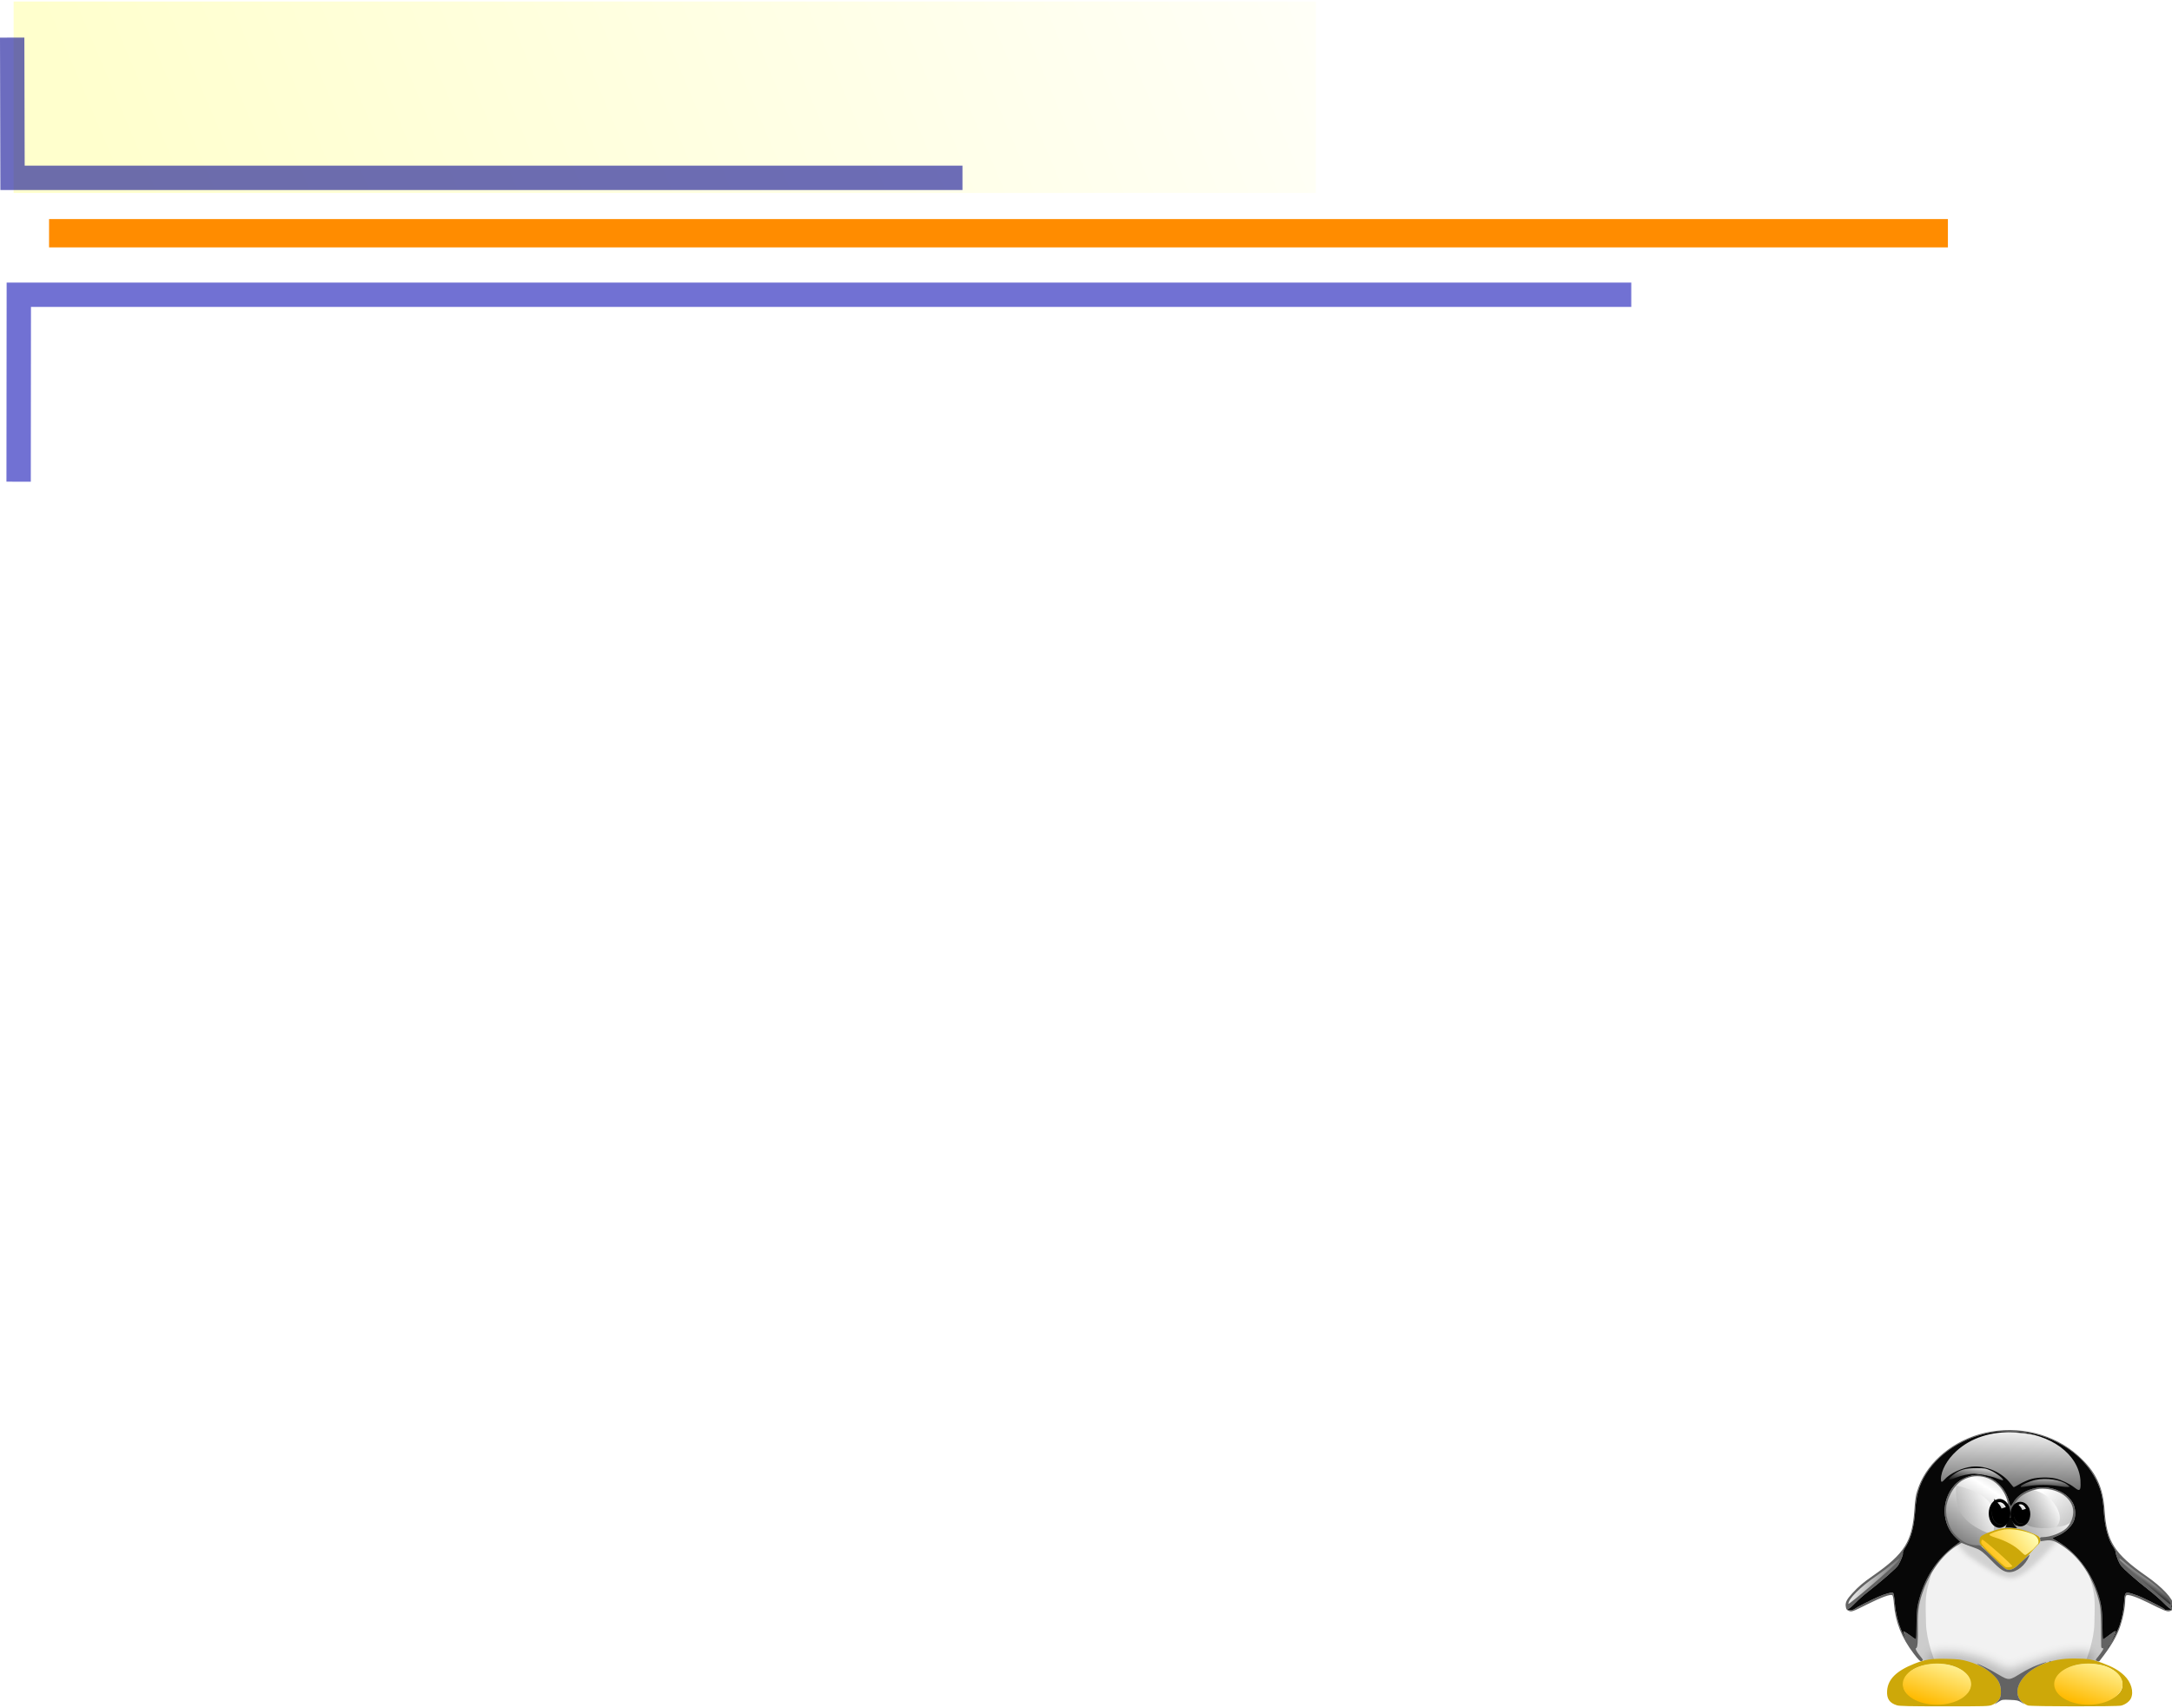
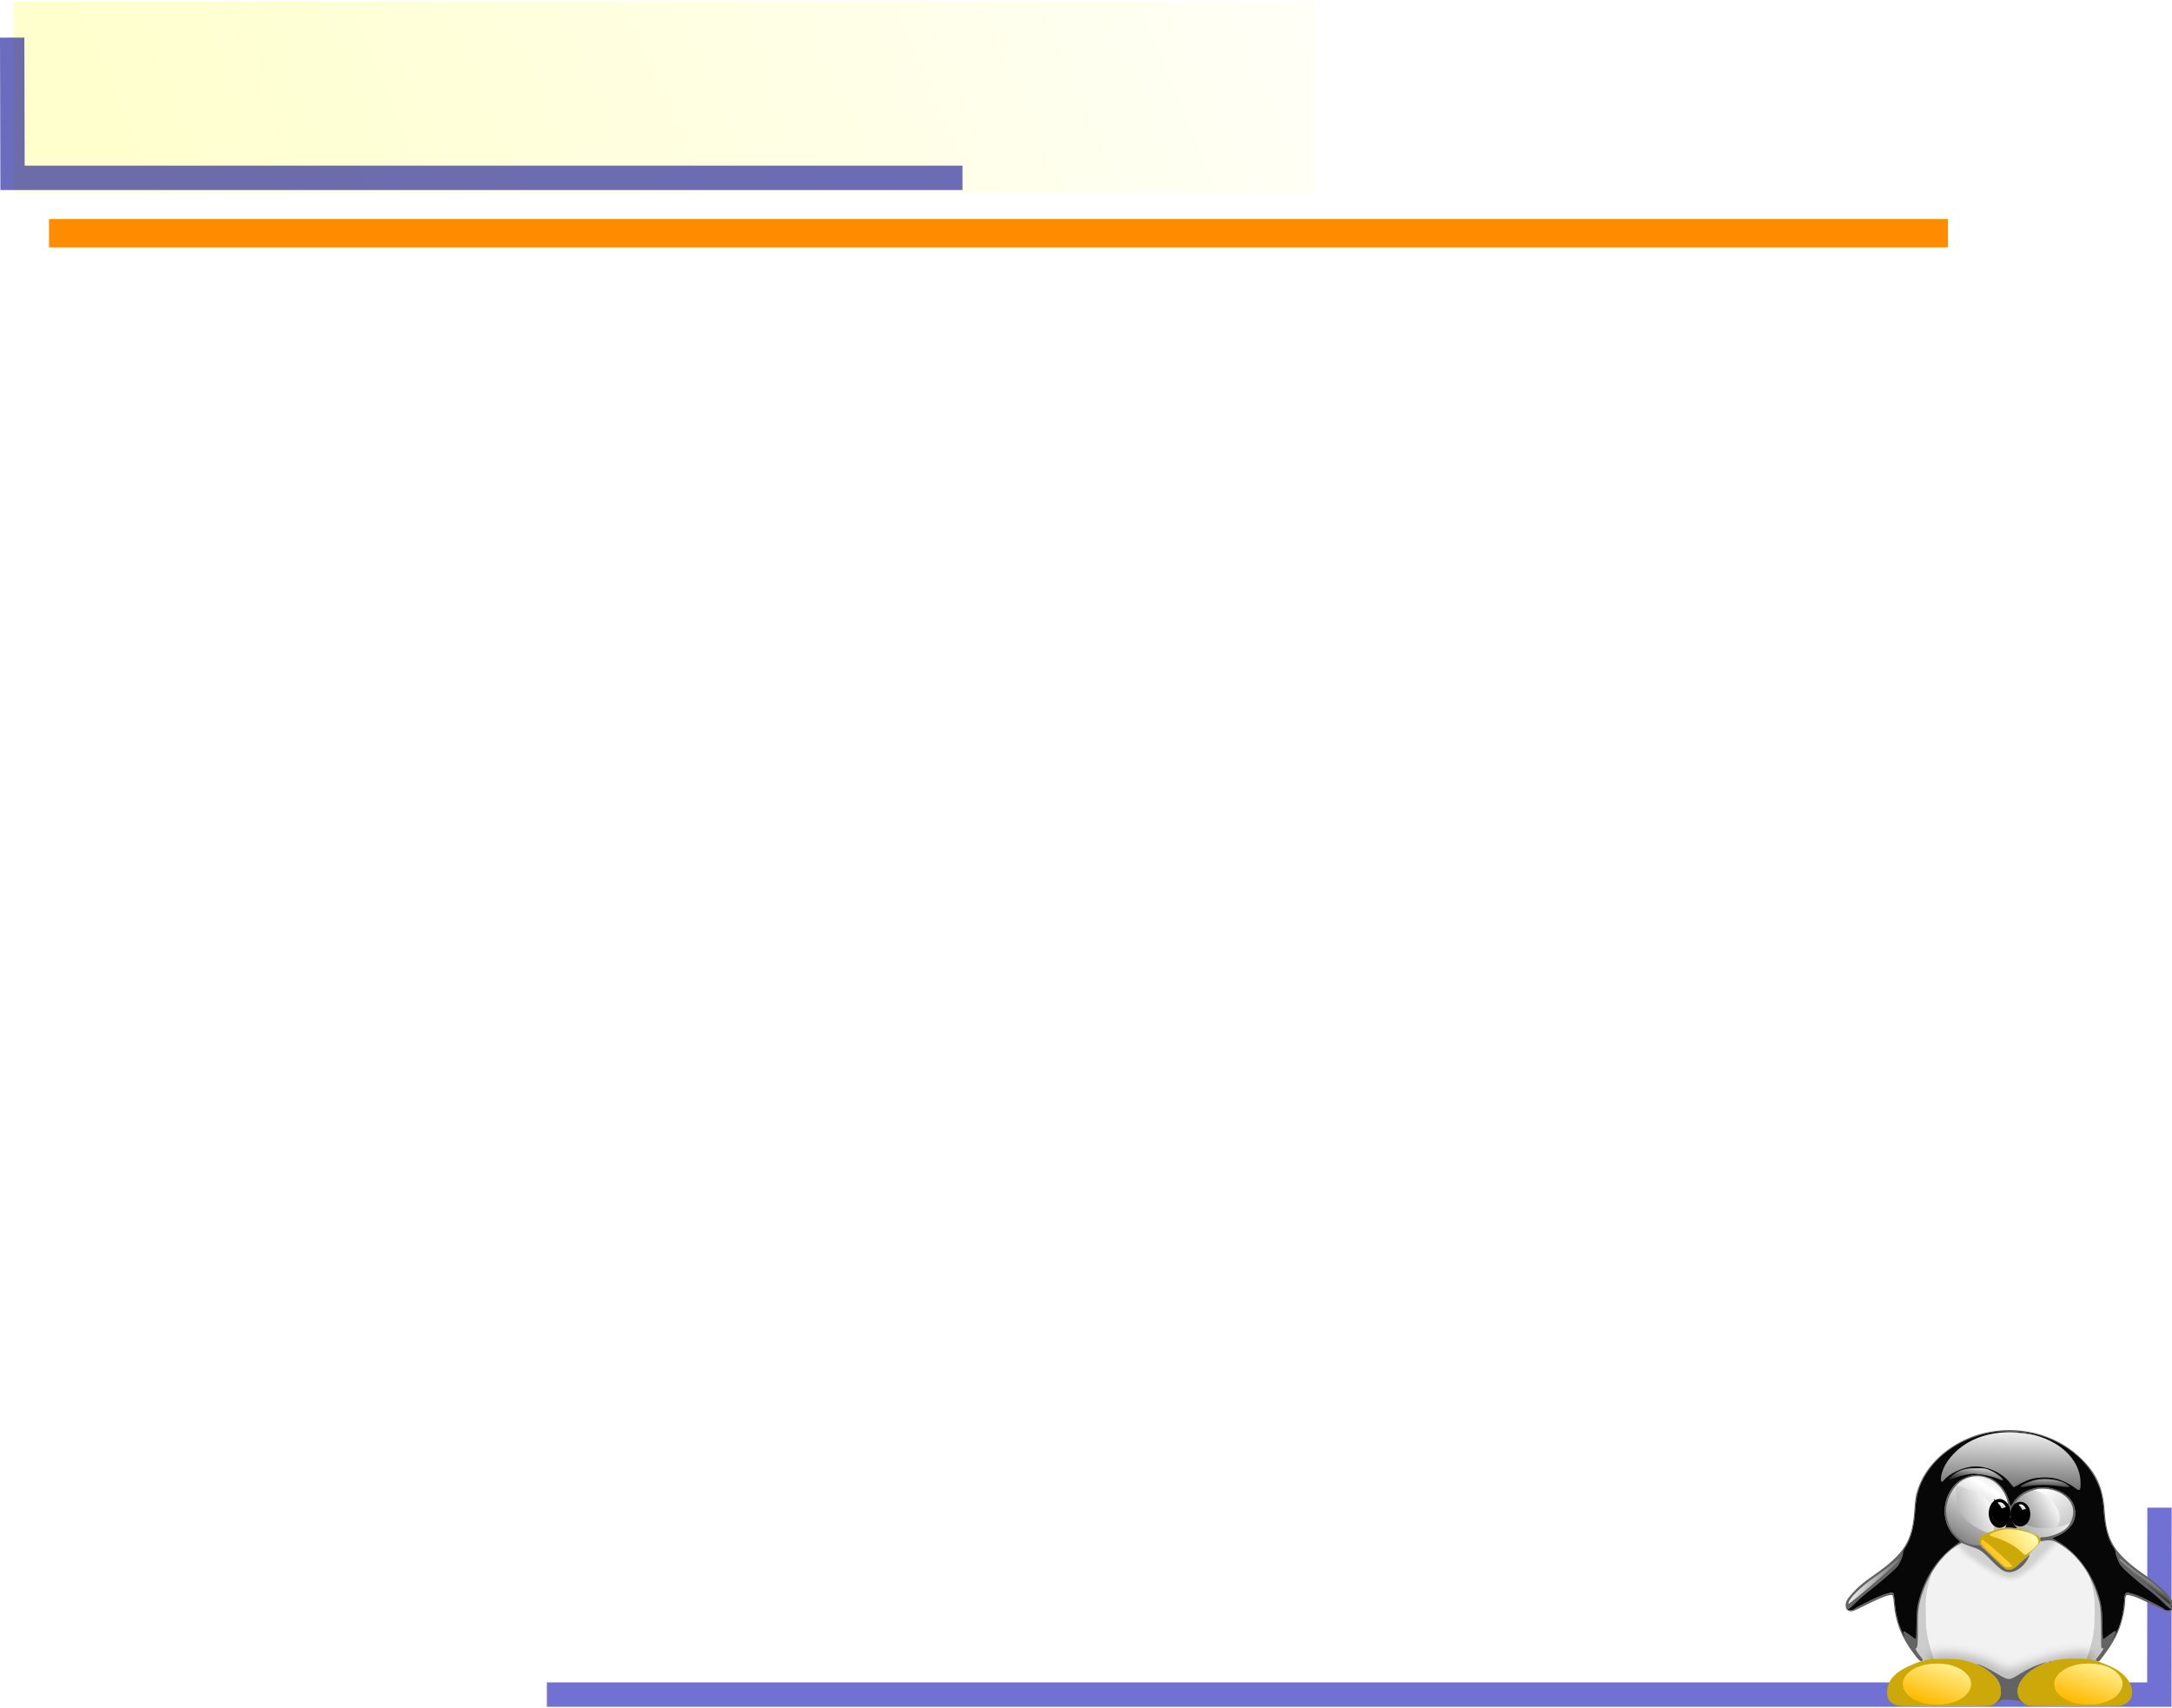
<svg xmlns="http://www.w3.org/2000/svg" xmlns:xlink="http://www.w3.org/1999/xlink" width="201.287mm" height="158.212mm" viewBox="0 0 713.221 560.592" id="svg2" version="1.1">
  <defs id="defs4">
    <linearGradient id="linearGradient4162">
      <stop style="stop-color:#ffff00;stop-opacity:1;" offset="0" id="stop4164" />
      <stop style="stop-color:#ffff00;stop-opacity:0;" offset="1" id="stop4166" />
    </linearGradient>
    <linearGradient xlink:href="#linearGradient4162" id="linearGradient4168" x1="88.571" y1="203.791" x2="508.571" y2="26.648" gradientUnits="userSpaceOnUse" gradientTransform="matrix(1.004427,0,0,1,2.829755,0)" />
    <linearGradient id="linearGradient23837">
      <stop style="stop-color:#ffba00;stop-opacity:1;" offset="0" id="stop23839" />
      <stop style="stop-color:#ffffba;stop-opacity:1;" offset="1" id="stop23841" />
    </linearGradient>
    <linearGradient id="linearGradient10084">
      <stop id="stop10086" offset="0" style="stop-color:#000000;stop-opacity:1;" />
      <stop id="stop10088" offset="1" style="stop-color:#000000;stop-opacity:0;" />
    </linearGradient>
    <linearGradient id="linearGradient5197">
      <stop id="stop5199" offset="0" style="stop-color:#000000;stop-opacity:1;" />
      <stop id="stop5201" offset="1" style="stop-color:#ffffff;stop-opacity:1;" />
    </linearGradient>
    <linearGradient gradientUnits="userSpaceOnUse" y2="428.583" x2="547.334" y1="446.524" x1="533.033" id="linearGradient3231" xlink:href="#linearGradient5197" />
    <linearGradient spreadMethod="reflect" gradientUnits="userSpaceOnUse" y2="314.54" x2="358.502" y1="435.385" x1="263.61" id="linearGradient7163" xlink:href="#linearGradient5197" gradientTransform="matrix(0.29354,0,0,0.241122,577.0685,489.1428)" />
    <linearGradient gradientUnits="userSpaceOnUse" y2="343.166" x2="361.57" y1="401.767" x1="228.8" id="linearGradient8142" xlink:href="#linearGradient5197" />
    <linearGradient gradientUnits="userSpaceOnUse" y2="331.954" x2="370.982" y1="353.78" x1="353.828" id="linearGradient10090" xlink:href="#linearGradient5197" />
    <linearGradient gradientUnits="userSpaceOnUse" y2="341.97" x2="450.774" y1="420.784" x1="283.116" id="linearGradient11090" xlink:href="#linearGradient5197" gradientTransform="matrix(0.3144606,0,0,0.2929151,566.692,471.1501)" />
    <linearGradient gradientUnits="userSpaceOnUse" y2="334.342" x2="432.982" y1="383.675" x1="335.762" id="linearGradient13044" xlink:href="#linearGradient5197" />
    <linearGradient gradientUnits="userSpaceOnUse" y2="312.987" x2="411.609" y1="496.834" x1="584.447" id="linearGradient14025" xlink:href="#linearGradient5197" />
    <linearGradient spreadMethod="repeat" gradientUnits="userSpaceOnUse" y2="225.323" x2="383.809" y1="378.88" x1="379.113" id="linearGradient15004" xlink:href="#linearGradient5197" />
    <linearGradient gradientUnits="userSpaceOnUse" y2="276.245" x2="338.832" y1="305.531" x1="333.627" id="linearGradient16954" xlink:href="#linearGradient5197" />
    <linearGradient gradientUnits="userSpaceOnUse" y2="287.509" x2="416.674" y1="314.992" x1="416.037" id="linearGradient17933" xlink:href="#linearGradient5197" />
    <filter style="color-interpolation-filters:sRGB" id="filter19925" height="1.217" y="-0.108" width="1.118" x="-0.059">
      <feGaussianBlur id="feGaussianBlur19927" stdDeviation="3.034" />
    </filter>
    <filter style="color-interpolation-filters:sRGB" id="filter21885" height="1.543" y="-0.272" width="1.15" x="-0.075">
      <feGaussianBlur id="feGaussianBlur21887" stdDeviation="6.092" />
    </filter>
    <linearGradient gradientUnits="userSpaceOnUse" y2="538.18" x2="300.019" y1="598.482" x1="278.782" id="linearGradient23835" xlink:href="#linearGradient23837" gradientTransform="matrix(0.3068073,0,0,0.290879,623.6382,459.7933)" />
    <linearGradient gradientUnits="userSpaceOnUse" y2="371.665" x2="406.499" y1="409.873" x1="346.896" id="linearGradient4182" xlink:href="#linearGradient23837" />
    <linearGradient gradientUnits="userSpaceOnUse" y2="627.552" x2="375.171" y1="481.127" x1="375.171" id="linearGradient5169" xlink:href="#linearGradient5197" />
    <linearGradient gradientUnits="userSpaceOnUse" y2="423.268" x2="195.341" y1="450.158" x1="267.005" id="linearGradient7141" xlink:href="#linearGradient5197" />
    <linearGradient gradientTransform="matrix(0.2814601,0,0,0.2448662,581.5723,487.6912)" y2="287.509" x2="416.674" y1="314.992" x1="416.037" gradientUnits="userSpaceOnUse" id="linearGradient2380" xlink:href="#linearGradient5197" />
    <linearGradient gradientTransform="matrix(0.2814601,0,0,0.2448662,581.5723,487.6912)" y2="276.245" x2="338.832" y1="305.531" x1="333.627" gradientUnits="userSpaceOnUse" id="linearGradient2383" xlink:href="#linearGradient5197" />
    <linearGradient gradientTransform="matrix(0.2814601,0,0,0.2448662,581.5723,487.6912)" y2="225.323" x2="383.809" y1="378.88" x1="379.113" spreadMethod="repeat" gradientUnits="userSpaceOnUse" id="linearGradient2386" xlink:href="#linearGradient5197" />
    <linearGradient gradientTransform="matrix(0.2814601,0,0,0.2448662,581.5723,487.6912)" y2="423.268" x2="195.341" y1="450.158" x1="267.005" gradientUnits="userSpaceOnUse" id="linearGradient2390" xlink:href="#linearGradient5197" />
    <linearGradient gradientTransform="matrix(0.2814601,0,0,0.2448662,581.5723,487.6912)" y2="371.665" x2="406.499" y1="409.873" x1="346.896" gradientUnits="userSpaceOnUse" id="linearGradient2397" xlink:href="#linearGradient23837" />
    <linearGradient gradientTransform="matrix(0.2814601,0,0,0.2448662,581.5723,487.6912)" y2="343.166" x2="361.57" y1="401.767" x1="228.8" gradientUnits="userSpaceOnUse" id="linearGradient2401" xlink:href="#linearGradient5197" />
    <linearGradient gradientTransform="matrix(0.2814601,0,0,0.2448662,581.5723,487.6912)" y2="334.342" x2="432.982" y1="383.675" x1="335.762" gradientUnits="userSpaceOnUse" id="linearGradient2404" xlink:href="#linearGradient5197" />
    <linearGradient gradientTransform="matrix(0.2814601,0,0,0.2448662,581.5723,487.6912)" y2="312.987" x2="411.609" y1="496.834" x1="584.447" gradientUnits="userSpaceOnUse" id="linearGradient2407" xlink:href="#linearGradient5197" />
    <linearGradient gradientTransform="matrix(0.2814601,0,0,0.2448662,581.5723,487.6912)" y2="428.583" x2="547.334" y1="446.524" x1="533.033" gradientUnits="userSpaceOnUse" id="linearGradient2411" xlink:href="#linearGradient5197" />
    <linearGradient xlink:href="#linearGradient5197" id="linearGradient3643" gradientUnits="userSpaceOnUse" x1="353.828" y1="353.78" x2="370.982" y2="331.954" gradientTransform="matrix(0.3166427,0,0,0.2448662,568.4339,487.6912)" />
    <linearGradient xlink:href="#linearGradient23837" id="linearGradient3645" gradientUnits="userSpaceOnUse" x1="278.782" y1="598.482" x2="300.019" y2="538.18" gradientTransform="matrix(0.3068073,0,0,0.290879,573.9147,459.7933)" />
  </defs>
  <g id="layer1" transform="translate(-27.05741,-74.71935)">
    <rect style="opacity:0.198;fill:url(#linearGradient4168);fill-opacity:1;stroke:#66b189;stroke-width:1;stroke-miterlimit:4;stroke-dasharray:none;stroke-opacity:0" id="rect4136" width="427.599" height="62.857" x="31.528" y="75.219" />
    <path style="fill:none;fill-rule:evenodd;stroke:#ff8c00;stroke-width:9.3;stroke-linecap:butt;stroke-linejoin:miter;stroke-miterlimit:4;stroke-dasharray:none;stroke-opacity:1" d="m 43.166,151.306 623.525,1e-5" id="path4170" />
-     <path style="fill:none;fill-rule:evenodd;stroke:#0000b1;stroke-width:8;stroke-linecap:butt;stroke-linejoin:miter;stroke-miterlimit:4;stroke-dasharray:none;stroke-opacity:0.556" d="m 33.172,232.894 0.06,-61.385 529.487,0" id="path4172" />
+     <path style="fill:none;fill-rule:evenodd;stroke:#0000b1;stroke-width:8;stroke-linecap:butt;stroke-linejoin:miter;stroke-miterlimit:4;stroke-dasharray:none;stroke-opacity:0.556" d="m 736.177,569.803 -0.06,61.385 -529.487,0" id="path4172" />
    <path style="fill:none;fill-rule:evenodd;stroke:#000091;stroke-width:8;stroke-linecap:butt;stroke-linejoin:miter;stroke-miterlimit:4;stroke-dasharray:none;stroke-opacity:0.575" d="m 31.057,87.067 0.117,46.055 311.931,0" id="path4172-2" />
    <path style="fill:#f2f2f2;fill-opacity:1;fill-rule:evenodd;stroke:none" d="m 661.716,620.494 c 0,0 -1.522,-1.986 -1.775,-2.427 -0.254,-0.441 -4.438,-14.342 -3.424,-18.976 1.014,-4.634 1.395,-8.164 2.283,-9.157 0.888,-0.993 5.96,-6.509 6.594,-6.84 0.634,-0.331 3.297,-4.082 4.946,-4.082 1.649,0 13.442,4.634 14.964,4.413 1.522,-0.221 8.116,-0.221 8.623,-0.552 0.507,-0.331 2.409,-1.655 2.409,-1.655 l 1.775,-0.883 c 0,0 4.058,-0.331 4.819,-0.331 0.761,0 5.58,2.427 6.848,3.641 1.268,1.214 9.257,9.157 9.13,13.349 -0.127,4.192 0,7.502 -0.507,8.715 -0.507,1.214 -1.902,5.516 -2.283,6.73 -0.38,1.214 -1.141,3.751 -1.268,4.744 -0.127,0.993 -1.522,1.986 -2.029,2.427 -0.507,0.441 -7.101,1.324 -8.369,1.765 -1.268,0.441 -5.199,2.868 -6.34,3.31 -1.141,0.441 -3.677,1.986 -3.677,1.986 0,0 -3.551,3.089 -4.312,3.42 -0.761,0.331 -7.228,1.434 -9.511,0.221 -2.283,-1.214 -4.819,-3.31 -5.96,-4.523 -1.141,-1.214 -3.677,-3.53 -4.565,-4.192 -0.888,-0.662 -8.369,-0.883 -8.369,-1.103 z" id="path17935" />
    <path style="opacity:0.137;fill:#000000;fill-opacity:1;fill-rule:evenodd;stroke:#000000;stroke-width:3.809px;stroke-linecap:butt;stroke-linejoin:miter;stroke-opacity:1;filter:url(#filter19925)" d="m 318.083,382.63 4.956,1.802 8.335,4.055 5.632,2.027 6.082,0 7.885,0 37.62,-3.154 5.857,-1.352 6.533,-3.379 10.588,-4.055 5.181,-0.901 4.28,0.451 2.703,-0.451 2.027,2.253 2.929,5.407 3.604,8.56 c 0,0 -36.043,50.911 -53.164,50.01 -17.121,-0.901 -48.601,-30.67 -46.631,-27.258 1.97,3.412 -22.978,-27.708 -22.978,-27.708 l 8.56,-6.308 z" id="path18906" transform="matrix(0.2880892,0,0,0.2572206,578.1385,478.2844)" />
    <ellipse style="fill:url(#linearGradient7163);fill-opacity:1;stroke:none" id="path6186" cx="676.286" cy="570.842" rx="10.225" ry="11.787" />
    <path id="path6184" d="m 662.281,619.967 c 0,0 -2.693,-6.735 -2.777,-12.153 -0.084,-5.418 -0.421,-8.566 0.757,-12.666 1.178,-4.1 1.178,-4.612 1.178,-4.612 l -6.059,10.103 c 0,0 -0.926,4.466 -1.01,4.905 -0.084,0.439 0.757,8.493 0.757,8.493 l 0.926,2.782 2.02,2.782 1.178,0.952 3.03,-0.586 z" style="fill:#cccccc;fill-opacity:1;fill-rule:evenodd;stroke:none" />
    <path style="fill:#cccccc;fill-opacity:1;fill-rule:evenodd;stroke:none" d="m 712.009,620.114 c 0,0 2.693,-6.735 2.777,-12.153 0.084,-5.418 0.421,-8.566 -0.757,-12.666 -1.178,-4.1 -1.178,-4.612 -1.178,-4.612 l 6.059,10.103 c 0,0 0.926,4.466 1.01,4.905 0.084,0.439 -0.757,8.493 -0.757,8.493 l -0.926,2.782 -2.02,2.782 -1.178,0.952 -3.03,-0.586 z" id="path4226" />
    <path style="fill:url(#linearGradient2411);fill-opacity:1;fill-rule:evenodd;stroke:none" d="m 722.745,586.142 0.366,1.273 15.296,13.562 1.464,1.082 0.585,-0.255 -0.659,-1.655 -2.122,-2.61 -2.708,-2.547 -4.537,-3.374 -2.927,-2.037 -2.488,-1.974 -1.025,-0.891 -0.439,-0.318 -0.805,-0.255 z" id="path2253" />
    <ellipse style="fill:url(#linearGradient11090);fill-opacity:1;stroke:none" id="path10113" cx="697.661" cy="571.318" rx="10.624" ry="8.145" />
    <path style="fill:url(#linearGradient2407);fill-opacity:1;fill-rule:evenodd;stroke:none" d="m 701.743,576.187 c 0,0 2.272,-0.146 3.282,-0.512 1.01,-0.366 2.44,-1.245 2.44,-1.245 0,0 2.188,-3.514 -1.01,-7.614 -3.198,-4.1 -11.192,-3.295 -11.192,-3.295 l -1.01,0.512 7.49,12.153 z" id="path13048" />
    <path style="fill:url(#linearGradient2404);fill-opacity:1;fill-rule:evenodd;stroke:none" d="m 694.758,564.034 0,0 c 0,0 4.713,0.732 7.49,5.418 2.777,4.686 -0.168,6.809 -0.168,6.809 0,0 -5.554,0.952 -8.92,-0.586 -3.366,-1.537 -4.965,-6.662 -4.965,-6.662 0,0 0.168,-1.684 2.693,-3.148 2.525,-1.464 3.955,-1.757 3.871,-1.83 z" id="path12067" />
    <path style="fill:url(#linearGradient2401);fill-opacity:1;fill-rule:evenodd;stroke:none" d="m 669.428,562.569 c 0,0 -0.842,6.589 2.609,10.542 3.45,3.953 9.425,5.564 9.425,5.564 0,0 1.767,-7.321 -1.515,-11.055 -3.282,-3.734 -10.519,-5.052 -10.519,-5.052 z" id="path7165" />
    <path style="opacity:0.216;fill:#000000;fill-opacity:1;fill-rule:evenodd;stroke:none;filter:url(#filter21885)" d="m 119.812,934.527 c 0,0 15.016,-5.005 36.945,2.622 21.928,7.627 31.701,15.255 32.654,15.731 0.953,0.477 18.83,10.964 18.83,10.964 0,0 6.674,3.575 16.446,0.238 9.772,-3.337 28.126,-15.731 31.224,-18.353 3.099,-2.622 20.737,-9.534 24.074,-10.011 3.337,-0.477 10.011,-1.907 15.255,-1.907 5.244,0 10.487,0.238 10.487,0.238 l 3.814,-8.581 1.668,-10.011 c 0,0 -7.627,-5.959 -27.887,-2.86 -20.26,3.099 -42.427,12.633 -56.966,17.638 -14.539,5.005 -9.057,4.767 -13.824,5.482 -4.767,0.715 -21.69,-11.203 -30.509,-14.301 -8.819,-3.099 -25.98,-8.581 -36.706,-8.819 -10.726,-0.238 -17.876,-0.715 -21.213,0.953 -3.337,1.668 -7.627,5.005 -7.627,5.005 l 3.337,15.97 z" id="path20898" transform="matrix(0.2814601,0,0,0.2448662,627.2806,393.8607)" />
    <path style="fill:url(#linearGradient2397);fill-opacity:1;fill-rule:evenodd;stroke:none" d="m 677.811,579.635 c -0.129,0.028 -0.419,0.784 -0.419,0.784 0,0 -0.129,0.392 -0.064,0.672 0.064,0.28 0,0.532 0.161,0.756 0.161,0.224 7.631,7.423 7.631,7.423 0,0 0.483,0.672 1.352,0.588 0.869,-0.084 1.159,-0.168 1.417,-0.308 0.258,-0.14 6.536,-5.63 6.536,-5.63 l 2.222,-2.465 c 0,0 0.161,-0.588 0.097,-1.12 -0.064,-0.532 -1.063,-1.401 -1.063,-1.401 0,0 -0.966,-0.56 -1.224,-0.644 -0.258,-0.084 -4.089,-1.513 -6.536,-1.569 -2.447,-0.056 -6.311,0.812 -6.311,0.812 l -3.799,2.101 z" id="path3205" />
    <path id="path2227" d="m 649.95,634.71 c -2.448,-0.759 -3.397,-2.166 -3.223,-4.777 0.25,-3.758 2.998,-6.498 8.876,-8.851 3.594,-1.439 5.794,-1.767 10.897,-1.627 3.608,0.099 4.588,0.215 6.626,0.785 4.541,1.27 8.337,3.655 9.97,6.265 0.853,1.364 1.238,3.619 0.891,5.226 -0.245,1.136 -1.402,2.312 -2.828,2.876 -1.057,0.418 -2.163,0.449 -15.633,0.444 -11.552,-0.004 -14.715,-0.073 -15.577,-0.341 z m 15.689,-2.852 c 6.092,-0.265 6.237,-0.284 6.99,-0.899 2.62,-2.14 1.749,-5.918 -1.858,-8.06 -2.267,-1.346 -4.73,-1.863 -8.28,-1.735 -4.857,0.175 -8.181,1.671 -9.734,4.382 -1.239,2.162 -0.766,4.471 1.212,5.919 1.081,0.791 1.886,0.818 11.67,0.393 z m 27.33,2.915 c -0.464,-0.14 -1.307,-0.639 -1.872,-1.108 -3.784,-3.142 -0.555,-9.43 6.308,-12.284 3.515,-1.462 6.651,-2.047 10.896,-2.032 4.335,0.015 5.882,0.271 9.273,1.536 3.328,1.242 5.252,2.347 7.031,4.041 2.276,2.166 3.207,5.386 2.177,7.529 -0.489,1.019 -1.872,2.033 -3.213,2.357 -1.427,0.345 -29.448,0.31 -30.6,-0.038 z m 29.15,-3.308 c 3.754,-2.748 1.741,-7.741 -3.888,-9.643 -2.268,-0.767 -6.758,-0.934 -9.259,-0.345 -6.046,1.424 -8.932,6.217 -5.63,9.351 l 0.91,0.864 4.069,0.181 c 2.238,0.099 6.054,0.197 8.48,0.218 l 4.411,0.038 0.906,-0.663 z m -36.513,-41.524 c -0.335,-0.164 -2.391,-2.06 -4.571,-4.215 -3.612,-3.571 -3.963,-4.001 -3.965,-4.852 -10e-4,-0.514 0.129,-1.148 0.289,-1.409 0.363,-0.59 2.828,-1.682 5.65,-2.502 3.638,-1.057 7.217,-0.596 12.113,1.561 0.564,0.249 1.229,0.629 1.478,0.845 0.551,0.479 0.587,1.573 0.072,2.185 -0.345,0.41 -0.368,0.383 -0.255,-0.288 0.175,-1.037 -0.595,-2.186 -1.834,-2.734 -2.844,-1.258 -7.099,-1.933 -9.564,-1.517 -2.053,0.347 -4.714,1.302 -4.714,1.691 0,0.179 0.822,0.574 1.829,0.881 3.636,1.107 6.677,2.786 8.615,4.756 0.549,0.558 1.142,1.015 1.318,1.015 0.176,0 0.879,-0.468 1.563,-1.041 1.901,-1.59 0.948,-0.359 -1.975,2.553 -3.226,3.214 -4.466,3.843 -6.048,3.07 z m 2.219,-0.871 c 0.312,-0.263 -9.494,-8.957 -9.873,-8.753 -0.177,0.095 -0.322,0.496 -0.322,0.89 0,0.577 0.743,1.43 3.817,4.378 2.1,2.014 4.031,3.713 4.292,3.775 0.552,0.132 1.79,-0.04 2.086,-0.29 z" style="fill:#cda809" />
    <path style="fill:url(#linearGradient2390);fill-opacity:1;fill-rule:evenodd;stroke:none" d="m 650.168,586.344 c 0,0 -4.725,3.832 -6.087,4.877 -1.361,1.045 -3.244,2.125 -5.446,4.006 -2.202,1.881 -4.165,4.041 -4.285,4.25 -0.12,0.209 -0.801,1.08 -0.761,1.603 0.04,0.523 -0.16,1.219 0.28,1.08 0.44,-0.139 9.25,-7.316 9.851,-7.908 0.601,-0.592 4.885,-4.355 5.766,-5.156 0.881,-0.801 1.402,-1.707 1.402,-1.707 l 0.28,-0.801 0.04,-0.244 -1.041,0 z" id="path6164" />
    <path id="path2225" d="m 682.894,633.524 c 1.055,-1.049 1.336,-2.087 1.141,-4.207 -0.097,-1.05 -0.395,-1.945 -0.938,-2.812 -0.93,-1.487 -3.381,-3.542 -5.513,-4.623 -0.826,-0.419 -1.394,-0.764 -1.261,-0.767 0.514,-0.011 4.363,1.897 6.372,3.159 1.162,0.731 2.556,1.464 3.098,1.63 1.27,0.389 1.921,0.156 5.066,-1.816 1.316,-0.825 3.532,-1.932 4.926,-2.46 3.521,-1.333 4.403,-1.487 1.618,-0.282 -6.831,2.956 -9.947,8.877 -6.439,12.238 l 0.881,0.845 -1.091,-0.697 c -0.964,-0.616 -1.388,-0.71 -3.659,-0.809 -2.545,-0.111 -2.58,-0.104 -3.835,0.692 l -1.267,0.804 0.901,-0.896 z m -27.459,-15.824 c -3.946,-5.182 -6.03,-10.449 -6.471,-16.354 -0.103,-1.375 -0.32,-2.615 -0.484,-2.757 -0.552,-0.481 -3.582,0.613 -8.425,3.04 -4.712,2.362 -4.986,2.458 -5.927,2.067 -0.689,-0.286 -0.853,-0.529 -0.979,-1.444 -0.183,-1.335 0.311,-2.327 2.159,-4.335 2.144,-2.331 3.451,-3.434 6.999,-5.911 10.112,-7.059 12.659,-11.13 13.37,-21.368 0.291,-4.19 0.475,-5.177 1.456,-7.807 3.115,-8.356 11.729,-15.328 21.762,-17.614 11.049,-2.518 22.627,0.333 30.609,7.537 5.769,5.207 8.145,10.185 8.667,18.158 0.655,10.011 3.252,14.083 13.559,21.263 5.399,3.761 8.968,7.585 9.025,9.671 0.034,1.229 -0.327,1.757 -1.355,1.981 -0.787,0.172 -1.74,-0.212 -6.876,-2.772 -3.893,-1.94 -6.641,-2.867 -7.232,-2.44 -0.24,0.173 -0.377,0.819 -0.378,1.773 -10e-4,1.991 -0.656,5.411 -1.554,8.119 -1.185,3.575 -3.157,6.907 -6.923,11.696 -0.102,0.13 -0.422,0.108 -0.769,-0.053 -0.587,-0.273 -0.583,-0.289 0.352,-1.433 0.52,-0.636 1.154,-1.515 1.409,-1.953 0.416,-0.714 0.419,-0.796 0.024,-0.796 -0.335,0 -0.434,-0.249 -0.413,-1.041 0.015,-0.572 -0.017,-3.575 -0.072,-6.673 -0.085,-4.803 -0.195,-5.99 -0.748,-8.067 -2.035,-7.649 -6.026,-13.76 -11.433,-17.503 -2.865,-1.983 -3.99,-2.369 -6.043,-2.074 l -1.648,0.237 -0.115,-0.683 c -0.108,-0.638 -0.049,-0.683 0.892,-0.686 2.513,-0.007 6.111,-1.378 7.743,-2.95 1.347,-1.297 2.233,-3.432 2.23,-5.373 -0.006,-3.891 -3.927,-7.14 -9.067,-7.515 -1.598,-0.117 -2.359,-0.04 -3.917,0.396 -2.158,0.604 -4.355,1.919 -5.355,3.207 l -0.661,0.851 -1.168,3.226 c 0.515,0.083 2.882,-2.909 2.688,-2.891 -0.555,0.051 -0.409,0.824 0.301,1.596 0.568,0.617 0.727,0.67 1.265,0.42 0.763,-0.355 0.766,-0.514 0.022,-1.399 -0.443,-0.527 -0.341,-0.48 0.401,0.188 2.239,2.015 -0.994,4.038 -1.502,6.605 -0.017,0.085 -1.866,-0.775 -1.771,-0.642 0.112,0.157 0.186,1.353 -1.349,1.24 -1.299,-0.096 -0.775,-3.613 -1.304,-3.611 -2.434,0.008 -5.826,1.788 -5.837,-1.179 -0.005,-1.504 0.112,-2.003 0.65,-2.755 0.612,-0.857 1.455,-1.241 1.455,-0.663 0,0.14 0.285,0.608 0.632,1.041 0.348,0.432 0.659,0.827 0.691,0.877 0.168,0.262 1.492,-0.28 1.492,-0.611 0,-0.26 0.153,-0.338 0.462,-0.235 0.813,0.271 0.29,-2.367 -0.875,-4.419 -2.895,-5.096 -8.715,-6.869 -13.519,-4.117 -3.04,1.741 -5.479,6.203 -5.479,10.026 0,1.811 0.719,4.454 1.669,6.137 1.214,2.152 3.929,4.353 6.019,4.882 0.879,0.222 2.039,0.371 2.577,0.331 0.94,-0.07 1.125,0.072 4.805,3.716 2.105,2.084 4.147,3.937 4.538,4.117 1.202,0.555 2.42,0.169 3.957,-1.254 0.759,-0.703 1.974,-1.829 2.7,-2.502 1.125,-1.044 1.277,-1.123 1.033,-0.534 -1.278,3.073 -4.037,5.309 -6.552,5.309 -1.692,0 -3.009,-0.869 -5.938,-3.916 -2.413,-2.51 -3.609,-3.443 -5.027,-3.919 -0.508,-0.171 -1.777,-0.642 -2.82,-1.047 l -1.896,-0.737 -1.059,0.612 c -4.642,2.684 -8.862,8.116 -11.315,14.564 -1.573,4.135 -2.051,6.972 -1.973,11.705 0.091,5.51 -0.08,7.713 -0.598,7.713 -0.39,0 0.245,1.219 1.303,2.499 1.117,1.352 1.17,1.561 0.438,1.728 -0.423,0.096 -0.941,-0.415 -2.523,-2.493 z m 64.133,-2.223 c 0.166,-0.269 0.238,-0.49 0.161,-0.49 -0.077,0 -0.276,0.22 -0.442,0.49 -0.166,0.269 -0.238,0.49 -0.161,0.49 0.077,0 0.276,-0.22 0.442,-0.49 z m 3.229,-6.252 c 0.895,-2.276 1.557,-5.373 1.741,-8.138 0.239,-3.607 0.325,-3.704 2.654,-3.022 0.993,0.291 2.565,0.891 3.494,1.335 4.213,2.011 6.97,3.473 7.098,3.764 0.164,0.371 1.936,0.429 2.19,0.071 0.096,-0.135 0.007,-0.245 -0.197,-0.245 -0.204,0 -1.257,-0.899 -2.339,-1.998 -1.082,-1.099 -3.36,-3.068 -5.063,-4.376 -1.703,-1.308 -4.426,-3.577 -6.051,-5.042 -2.659,-2.397 -3.034,-2.849 -3.734,-4.501 -0.428,-1.01 -0.777,-2.138 -0.774,-2.506 0.003,-0.368 -0.363,-1.195 -0.813,-1.837 -1.66,-2.369 -2.779,-6.554 -3.127,-11.696 -0.358,-5.284 -1.104,-7.973 -3.236,-11.672 -3.836,-6.656 -11.1,-11.783 -19.558,-13.807 -3.315,-0.793 -9.71,-1.088 -13.16,-0.608 -10.101,1.408 -19.103,7.332 -23.323,15.35 -1.583,3.008 -2.346,6.011 -2.637,10.373 -0.367,5.509 -1.427,9.39 -3.373,12.349 -0.473,0.72 -0.783,1.477 -0.69,1.688 0.176,0.398 -0.616,2.459 -1.547,4.029 -0.541,0.912 -5.803,5.516 -10.049,8.791 -1.257,0.97 -3.089,2.595 -4.072,3.612 -0.983,1.017 -1.957,1.849 -2.164,1.849 -0.207,0 -0.299,0.11 -0.203,0.245 0.283,0.398 1.607,0.28 2.234,-0.2 0.715,-0.547 5.328,-2.908 7.618,-3.899 2.502,-1.082 4.629,-1.645 4.999,-1.322 0.168,0.146 0.409,1.612 0.537,3.257 0.266,3.432 1.224,7.187 2.518,9.868 0.929,1.925 1.439,2.465 0.624,0.661 -0.255,-0.564 -0.387,-1.092 -0.294,-1.172 0.093,-0.081 1.006,0.471 2.03,1.227 1.024,0.756 1.949,1.374 2.056,1.374 0.107,10e-6 0.197,-2.121 0.2,-4.714 0.004,-3.504 0.133,-5.279 0.504,-6.917 1.833,-8.101 6.009,-14.648 12.289,-19.269 l 1.54,-1.133 -1.305,-1.214 c -4.833,-4.495 -5.069,-12.391 -0.521,-17.397 1.419,-1.562 3.405,-2.635 5.951,-3.214 l 2.083,-0.475 -1.407,-0.01 c -1.908,-0.013 -4.426,0.533 -6.621,1.436 -2.327,0.957 -2.56,0.573 -0.602,-0.994 2.153,-1.723 4.013,-2.279 7.652,-2.288 2.781,-0.007 3.074,0.041 4.819,0.788 1.844,0.79 4.605,2.999 3.976,3.182 -0.172,0.05 -0.925,-0.176 -1.672,-0.502 -1.385,-0.604 -2.663,-0.988 -4.174,-1.254 -0.517,-0.091 -0.135,0.154 0.985,0.633 3.397,1.451 6.033,4.542 6.853,8.039 0.186,0.794 0.414,1.51 0.505,1.589 0.092,0.08 0.503,-0.453 0.914,-1.183 1.945,-3.459 7.021,-5.575 11.608,-4.84 3.555,0.57 6.496,2.389 7.909,4.893 1.031,1.826 1.102,4.671 0.162,6.454 -0.904,1.715 -2.983,3.512 -5.057,4.373 -0.981,0.407 -1.784,0.775 -1.784,0.816 0,0.041 0.728,0.494 1.618,1.006 5.355,3.081 10.036,8.669 12.562,14.999 1.735,4.348 2.272,7.331 2.267,12.605 -0.002,2.525 0.088,4.591 0.2,4.591 0.112,0 1.003,-0.606 1.979,-1.347 2.534,-1.922 2.71,-1.822 1.357,0.774 -0.464,0.891 -0.833,1.688 -0.82,1.77 0.041,0.253 2.134,-3.709 2.642,-5.001 z M 708.119,563.11 c -1.453,-1.144 -4.187,-2.432 -6.105,-2.876 -2.165,-0.501 -5.69,-0.431 -7.879,0.157 -1.017,0.273 -2.694,0.99 -3.726,1.592 -1.032,0.602 -1.965,1.095 -2.073,1.095 -0.108,0 -0.6,-0.541 -1.093,-1.203 -2.722,-3.654 -8.159,-6.02 -12.699,-5.527 -3.191,0.347 -7.197,2.222 -8.902,4.167 -0.947,1.08 -1.241,1.072 -1.241,-0.034 0,-2.809 2.016,-6.472 5.107,-9.279 4.803,-4.362 11.373,-6.471 19.239,-6.177 11.591,0.434 20.849,7.233 21.464,15.762 0.157,2.182 -0.034,3.275 -0.571,3.26 -0.191,-0.006 -0.876,-0.427 -1.523,-0.936 z m -15.43,-2.867 c 1.828,-0.649 2.245,-0.7 5.77,-0.705 3.637,-0.005 3.896,0.029 6.051,0.786 1.435,0.504 2.737,0.791 3.589,0.792 l 1.337,0.001 0,-1.199 c 0,-4.89 -5.267,-10.551 -12.096,-13.001 -3.413,-1.225 -5.887,-1.597 -10.421,-1.569 -4.83,0.03 -7.167,0.485 -11.118,2.166 -5.624,2.393 -9.566,6.558 -10.552,11.151 -0.131,0.608 -0.199,1.138 -0.153,1.179 0.046,0.04 0.891,-0.456 1.877,-1.104 2.923,-1.92 4.965,-2.599 8.18,-2.719 2.204,-0.082 3.097,-0.003 4.644,0.409 2.233,0.595 4.768,1.981 6.559,3.585 1.251,1.12 1.286,1.133 2.815,1.031 0.851,-0.057 2.435,-0.418 3.518,-0.803 z m -2.049,2.549 c 0.187,-0.488 2.814,-1.636 4.713,-2.059 3.616,-0.806 8.538,-0.087 10.56,1.543 l 0.841,0.678 -0.743,0.075 c -0.409,0.041 -1.782,-0.096 -3.053,-0.306 -2.92,-0.482 -6.907,-0.488 -9.752,-0.014 -2.651,0.441 -2.704,0.443 -2.566,0.083 z m 15.046,-0.182 c -0.505,-0.201 -2.532,-1.718 -7.009,-1.826 -3.301,-0.079 -5.585,1.156 -6.09,1.357 -0.762,0.304 2.47,-0.326 6.153,-0.326 3.683,0 7.708,1.098 6.946,0.794 z m -55.198,24.659 c 0.734,-1.203 0.426,-1.06 -1.778,0.82 -1.2,1.024 -3.701,2.907 -5.559,4.184 -5.222,3.59 -9.136,7.495 -9.145,9.123 -0.003,0.549 15.782,-12.982 16.481,-14.127 z m 89.345,14.121 c 0,-0.472 -1.01,-2.051 -2.074,-3.242 -1.682,-1.882 -4.285,-4.027 -7.355,-6.061 -1.393,-0.923 -3.641,-2.614 -4.996,-3.758 -2.427,-2.048 -2.766,-2.234 -2.152,-1.179 0.349,0.599 16.03,14.37 16.364,14.37 0.117,0 0.213,-0.059 0.213,-0.13 z m -51.33,-25.764 c -0.22,-0.37 -0.549,-1.156 -0.731,-1.745 -0.205,-0.664 -0.432,-0.985 -0.594,-0.843 -0.338,0.294 -1.098,2.827 -0.922,3.074 0.073,0.103 0.699,0.188 1.39,0.188 l 1.257,0 -0.4,-0.673 z m -2.703,-1.592 c 0.549,-1.053 0.729,-2.995 0.328,-3.543 -0.171,-0.234 -0.457,-0.235 -1.312,-0.007 -0.718,0.192 -1.126,0.207 -1.189,0.044 -0.26,-0.679 -1.162,-1.927 -1.454,-2.012 -0.478,-0.139 -1.167,1.467 -1.167,2.719 0,1.726 2.086,3.783 3.884,3.83 0.201,0.005 0.61,-0.459 0.909,-1.031 z m 6.782,0.251 c 0.517,-0.84 0.792,-2.166 0.613,-2.947 -0.165,-0.717 -0.442,-0.761 -1.851,-0.29 -0.276,0.092 -0.66,-0.231 -1.164,-0.978 -0.413,-0.614 -0.88,-1.116 -1.036,-1.116 -0.444,0 -1.1,1.596 -1.1,2.676 0,0.829 0.175,1.118 1.15,1.906 1.763,1.423 2.828,1.659 3.388,0.75 z m -8.934,-14.221 c -1.415,-0.9 -3.207,-3.085 -8.918,-2.84 -2.928,0.125 -6.201,2.251 -6.314,2.292 -0.413,0.146 4.724,-1.212 7.426,-1.209 4.079,0.004 8.219,2.02 7.807,1.757 z m 16.294,60.163 c 0.093,-0.081 0.336,-0.09 0.539,-0.019 0.225,0.078 0.158,0.136 -0.17,0.148 -0.297,0.011 -0.463,-0.047 -0.369,-0.129 z" style="fill:#636363" />
    <path style="fill:url(#linearGradient2386);fill-opacity:1;fill-rule:evenodd;stroke:none" d="m 663.26,561.276 0.628,0.858 1.524,0.156 c 0,0 2.78,-1.092 3.318,-1.326 0.538,-0.234 5.739,-1.716 5.739,-1.716 l 2.511,-0.234 6.546,1.794 4.842,3.588 3.587,-0.702 5.559,-0.78 6.008,0.234 5.649,1.404 c 0,0 2.242,0 2.331,-0.312 0.09,-0.312 0.717,-3.901 0.448,-4.759 -0.269,-0.858 -1.614,-4.291 -2.331,-4.993 -0.717,-0.702 -4.125,-3.588 -4.483,-3.901 -0.359,-0.312 -4.125,-2.652 -4.752,-2.964 -0.628,-0.312 -4.932,-1.716 -4.932,-1.716 l -8.877,-1.014 -3.945,0.156 -5.38,1.092 -7.801,4.213 -3.766,3.978 -1.793,3.042 -0.628,3.901 z" id="path14027" />
    <path style="fill:url(#linearGradient2383);fill-opacity:1;fill-rule:evenodd;stroke:none" d="m 666.63,561.168 -0.032,-0.634 0.729,-1.02 1.649,-1.186 c 0,0 1.68,-0.8 1.807,-0.827 0.127,-0.028 1.87,-0.772 2.536,-0.772 0.666,0 3.043,-0.083 3.043,-0.083 0,0 1.87,0.028 2.029,0.055 0.159,0.028 1.363,0.386 1.363,0.386 l 2.504,0.91 2.885,2.096 c 0,0 0.412,0.634 0.349,0.772 -0.063,0.138 -0.317,0.386 -0.317,0.386 0,0 -1.014,-0.165 -1.332,-0.276 -0.317,-0.11 -1.3,-0.386 -1.427,-0.441 -0.127,-0.055 -1.458,-0.662 -1.712,-0.69 -0.254,-0.028 -1.87,-0.469 -1.87,-0.469 l -1.331,-0.248 -1.205,-0.193 -1.553,0.055 -4.914,1.103 -1.807,0.717 -1.014,0.303 -0.38,0.055 z" id="path15977" />
    <path style="fill:url(#linearGradient2380);fill-opacity:1;fill-rule:evenodd;stroke:none" d="m 689.678,563.843 c 0,0 2.156,-0.193 2.79,-0.386 0.634,-0.193 3.773,-0.524 3.995,-0.552 0.222,-0.028 3.456,-0.165 4.375,0 0.919,0.165 4.343,0.634 4.597,0.634 0.254,0 1.617,-0.055 1.617,-0.055 0,0 0.349,-0.552 0.19,-0.717 -0.159,-0.165 -0.507,-0.331 -0.729,-0.441 -0.222,-0.11 -1.712,-0.827 -1.966,-0.993 -0.254,-0.165 -2.948,-0.965 -3.107,-0.965 -0.159,0 -2.917,-0.138 -3.646,-0.138 -0.729,0 -2.631,0.193 -2.917,0.303 -0.285,0.11 -1.997,0.662 -2.283,0.772 -0.285,0.11 -1.141,0.414 -1.458,0.69 -0.317,0.276 -0.697,0.69 -0.761,0.8 -0.063,0.11 -0.602,1.048 -0.697,1.048 z" id="path16956" />
    <path style="fill:#636363;fill-rule:evenodd;stroke:none" d="m 687.103,572.628 -0.875,1.903 -0.875,1.988 c 0,0 0.875,-0.127 1.847,-0.085 0.972,0.042 2.479,0.254 2.479,0.254 l -0.486,-0.592 -0.389,-0.592 c 0,0 -0.437,-0.507 -0.632,-1.015 -0.194,-0.507 -0.437,-1.226 -0.437,-1.226 l -0.34,-0.55 -0.292,-0.085 z" id="path9083" />
    <path id="path2223" d="m 719.287,615.478 c 0.166,-0.269 0.365,-0.49 0.442,-0.49 0.077,0 0.005,0.22 -0.161,0.49 -0.166,0.269 -0.365,0.49 -0.442,0.49 -0.077,0 -0.005,-0.22 0.161,-0.49 z m 0.869,-1.252 c -0.013,-0.082 0.356,-0.879 0.82,-1.77 1.353,-2.596 1.177,-2.696 -1.357,-0.774 -0.976,0.741 -1.867,1.347 -1.979,1.347 -0.112,0 -0.202,-2.066 -0.2,-4.591 0.005,-5.274 -0.532,-8.257 -2.267,-12.605 -2.526,-6.329 -7.207,-11.918 -12.562,-14.999 -0.89,-0.512 -1.618,-0.965 -1.618,-1.006 0,-0.041 0.803,-0.409 1.784,-0.816 2.074,-0.861 4.153,-2.659 5.057,-4.373 0.94,-1.783 0.869,-4.628 -0.162,-6.454 -1.413,-2.504 -4.354,-4.323 -7.909,-4.893 -4.587,-0.735 -9.663,1.381 -11.608,4.84 -0.411,0.731 -0.822,1.263 -0.914,1.183 -0.092,-0.08 -0.319,-0.795 -0.505,-1.589 -0.82,-3.496 -3.455,-6.588 -6.853,-8.039 -1.12,-0.478 -2.485,-0.806 -1.968,-0.715 1.511,0.266 3.771,0.733 5.157,1.337 0.748,0.326 1.5,0.552 1.672,0.502 0.629,-0.182 -2.132,-2.392 -3.976,-3.182 -1.745,-0.747 -2.038,-0.795 -4.819,-0.788 -3.639,0.01 -5.498,0.566 -7.652,2.288 -1.958,1.566 -1.725,1.951 0.602,0.994 2.195,-0.903 4.713,-1.449 6.621,-1.436 l 2.485,0.286 -3.161,0.199 c -2.546,0.58 -4.532,1.653 -5.951,3.214 -4.548,5.006 -4.312,12.902 0.521,17.397 l 1.305,1.214 -1.54,1.133 c -6.28,4.62 -10.456,11.168 -12.289,19.269 -0.371,1.638 -0.5,3.414 -0.504,6.917 -0.003,2.593 -0.093,4.714 -0.2,4.714 -0.107,-10e-6 -1.033,-0.618 -2.056,-1.374 -1.024,-0.756 -1.937,-1.308 -2.03,-1.227 -0.093,0.081 0.04,0.608 0.294,1.172 0.814,1.804 0.304,1.263 -0.624,-0.661 -1.294,-2.681 -2.252,-6.437 -2.518,-9.868 -0.128,-1.646 -0.369,-3.111 -0.537,-3.257 -0.371,-0.323 -2.498,0.24 -4.999,1.322 -2.29,0.99 -6.902,3.351 -7.618,3.899 -0.627,0.48 -1.951,0.598 -2.234,0.2 -0.096,-0.135 -0.004,-0.245 0.203,-0.245 0.207,0 1.181,-0.832 2.164,-1.849 0.983,-1.017 2.816,-2.642 4.072,-3.612 4.246,-3.276 9.507,-7.879 10.049,-8.791 0.931,-1.57 1.723,-3.631 1.547,-4.029 -0.093,-0.211 0.216,-0.968 0.69,-1.688 1.946,-2.959 3.006,-6.84 3.373,-12.349 0.29,-4.362 1.054,-7.366 2.637,-10.373 4.22,-8.017 13.222,-13.942 23.323,-15.35 3.45,-0.481 9.845,-0.186 13.16,0.608 8.459,2.023 15.722,7.151 19.558,13.807 2.132,3.699 2.877,6.388 3.236,11.672 0.349,5.142 1.468,9.327 3.127,11.696 0.45,0.642 0.815,1.468 0.813,1.837 -0.003,0.368 0.346,1.496 0.774,2.506 0.701,1.652 1.076,2.104 3.734,4.501 1.625,1.465 4.349,3.734 6.051,5.042 1.703,1.308 3.981,3.277 5.063,4.376 1.082,1.099 2.134,1.998 2.339,1.998 0.204,0 0.293,0.11 0.197,0.245 -0.254,0.357 -2.027,0.3 -2.19,-0.071 -0.128,-0.291 -2.885,-1.753 -7.098,-3.764 -0.929,-0.443 -2.501,-1.044 -3.494,-1.335 -2.329,-0.682 -2.414,-0.584 -2.654,3.022 -0.183,2.766 -0.846,5.862 -1.741,8.138 -0.508,1.292 -2.601,5.253 -2.642,5.001 z m -9.984,-50.808 c 0.101,-0.351 0.119,-1.535 0.04,-2.632 -0.614,-8.529 -9.873,-15.328 -21.464,-15.762 -7.866,-0.295 -14.436,1.815 -19.239,6.177 -3.091,2.807 -5.107,6.47 -5.107,9.279 0,1.105 0.294,1.113 1.241,0.034 1.705,-1.945 5.711,-3.82 8.902,-4.167 4.54,-0.493 9.977,1.873 12.699,5.527 0.493,0.662 0.985,1.203 1.093,1.203 0.108,0 1.041,-0.493 2.073,-1.095 1.032,-0.602 2.709,-1.318 3.726,-1.592 2.188,-0.588 5.714,-0.658 7.879,-0.157 1.918,0.444 4.652,1.732 6.105,2.876 1.398,1.101 1.807,1.162 2.053,0.309 z m -16.966,-0.709 c 2.845,-0.474 6.832,-0.468 9.752,0.014 1.271,0.21 2.644,0.347 3.053,0.306 l 0.743,-0.075 -0.841,-0.678 c -2.022,-1.63 -6.944,-2.349 -10.56,-1.543 -1.9,0.423 -4.526,1.571 -4.713,2.059 -0.138,0.36 -0.085,0.358 2.566,-0.083 z m -60.228,39.029 c 0.138,-0.046 0.018,-0.011 0.016,-0.006 -0.024,0.087 0.038,-0.169 -0.03,0.136 -0.067,0.305 -0.012,-0.035 0.013,-0.13 z m 107.166,0.486 c -0.006,-0.404 0.284,-0.489 0.361,-0.323 0.077,0.166 0.145,0.24 0.073,0.478 -0.071,0.238 -0.429,0.249 -0.435,-0.155 z m -54.359,-26.014 c -0.175,-0.247 0.943,-3.036 1.394,-3.173 0.468,-0.142 0.389,0.18 0.594,0.843 0.182,0.59 0.511,1.375 0.731,1.745 l 0.807,0.939 -1.664,-0.266 c -0.691,0 -1.789,0.014 -1.862,-0.089 z m -2.156,-1.494 c -1.373,-0.519 -2.62,-2.177 -2.62,-3.481 0,-1.252 0.689,-2.857 1.167,-2.719 0.292,0.085 1.193,1.332 1.454,2.012 0.062,0.163 0.47,0.148 1.189,-0.044 1.33,-0.355 1.531,-0.17 1.528,1.408 -0.002,1.238 -0.895,3.188 -1.453,3.174 -0.201,-0.005 -0.77,-0.162 -1.264,-0.349 z m 7.185,-0.087 c -0.258,-0.091 -0.986,-0.584 -1.618,-1.095 -0.975,-0.787 -1.15,-1.077 -1.15,-1.906 0,-1.08 0.656,-2.676 1.1,-2.676 0.156,0 0.622,0.502 1.036,1.116 0.504,0.748 0.888,1.071 1.164,0.978 1.409,-0.47 1.686,-0.427 1.851,0.29 0.18,0.781 -0.096,2.107 -0.613,2.947 -0.336,0.547 -0.894,0.655 -1.769,0.344 z" style="fill:#070707" />
    <ellipse style="fill:url(#linearGradient3643);fill-opacity:1;stroke:#000000;stroke-width:1.061;stroke-opacity:1" id="path8144" cx="683.65" cy="571.684" rx="3.03" ry="4.21" />
    <path style="fill:#000000;fill-opacity:1;stroke:#000000;stroke-width:0.936;stroke-opacity:1" d="m 682.361,568.137 c -0.505,0.699 -0.827,1.72 -0.827,2.854 0,2.106 1.102,3.811 2.454,3.811 1.352,0 2.445,-1.705 2.445,-3.811 0,-0.381 -0.03,-0.755 -0.097,-1.102 l -0.167,0.076 -2.181,0.727 c 0,0 -0.257,-0.949 -0.677,-1.462 -0.167,-0.203 -0.553,-0.644 -0.95,-1.094 z" id="path10092" />
    <g id="g10107" transform="matrix(0.2516553,0,0,0.2118173,599.2293,499.276)">
      <ellipse style="fill:url(#linearGradient10090);fill-opacity:1;stroke:#000000;stroke-width:3.809;stroke-opacity:1" id="path10103" transform="matrix(1.125,0,0,1,-46.6793,0)" cx="363.867" cy="343.016" rx="9.568" ry="17.192" />
      <path style="fill:#000000;fill-opacity:1;stroke:#000000;stroke-width:3.564;stroke-opacity:1" d="m 358.094,328.531 c -1.794,2.854 -2.938,7.024 -2.938,11.656 0,8.6 3.915,15.562 8.719,15.562 4.804,0 8.688,-6.963 8.688,-15.562 0,-1.556 -0.106,-3.082 -0.344,-4.5 L 371.625,336 l -7.75,2.969 c 0,0 -0.911,-3.876 -2.406,-5.969 -0.594,-0.831 -1.965,-2.632 -3.375,-4.469 z" id="path10105" />
    </g>
    <path style="fill:#000000;fill-opacity:1;fill-rule:evenodd;stroke:none" d="m 676.648,559.016 1.839,0.386 1.744,0.496 0.634,0.11 -1.141,-0.552 -1.49,-0.386 -0.507,-0.138 -0.856,0 -0.222,0.083 z" id="path15006" />
    <ellipse style="fill:url(#linearGradient3645);fill-opacity:1;stroke:none" id="path22858" cx="663.094" cy="627.76" rx="11.225" ry="6.76" />
    <ellipse id="path3201" style="fill:url(#linearGradient23835);fill-opacity:1;stroke:none" cx="712.818" cy="627.76" rx="11.225" ry="6.76" />
    <path style="fill:#cda809;fill-rule:evenodd;stroke:none" d="m 694.449,583.694 1.942,-2.078 0.155,0.045 -2.131,2.273 0.034,-0.239 z" id="path8112" />
  </g>
</svg>
